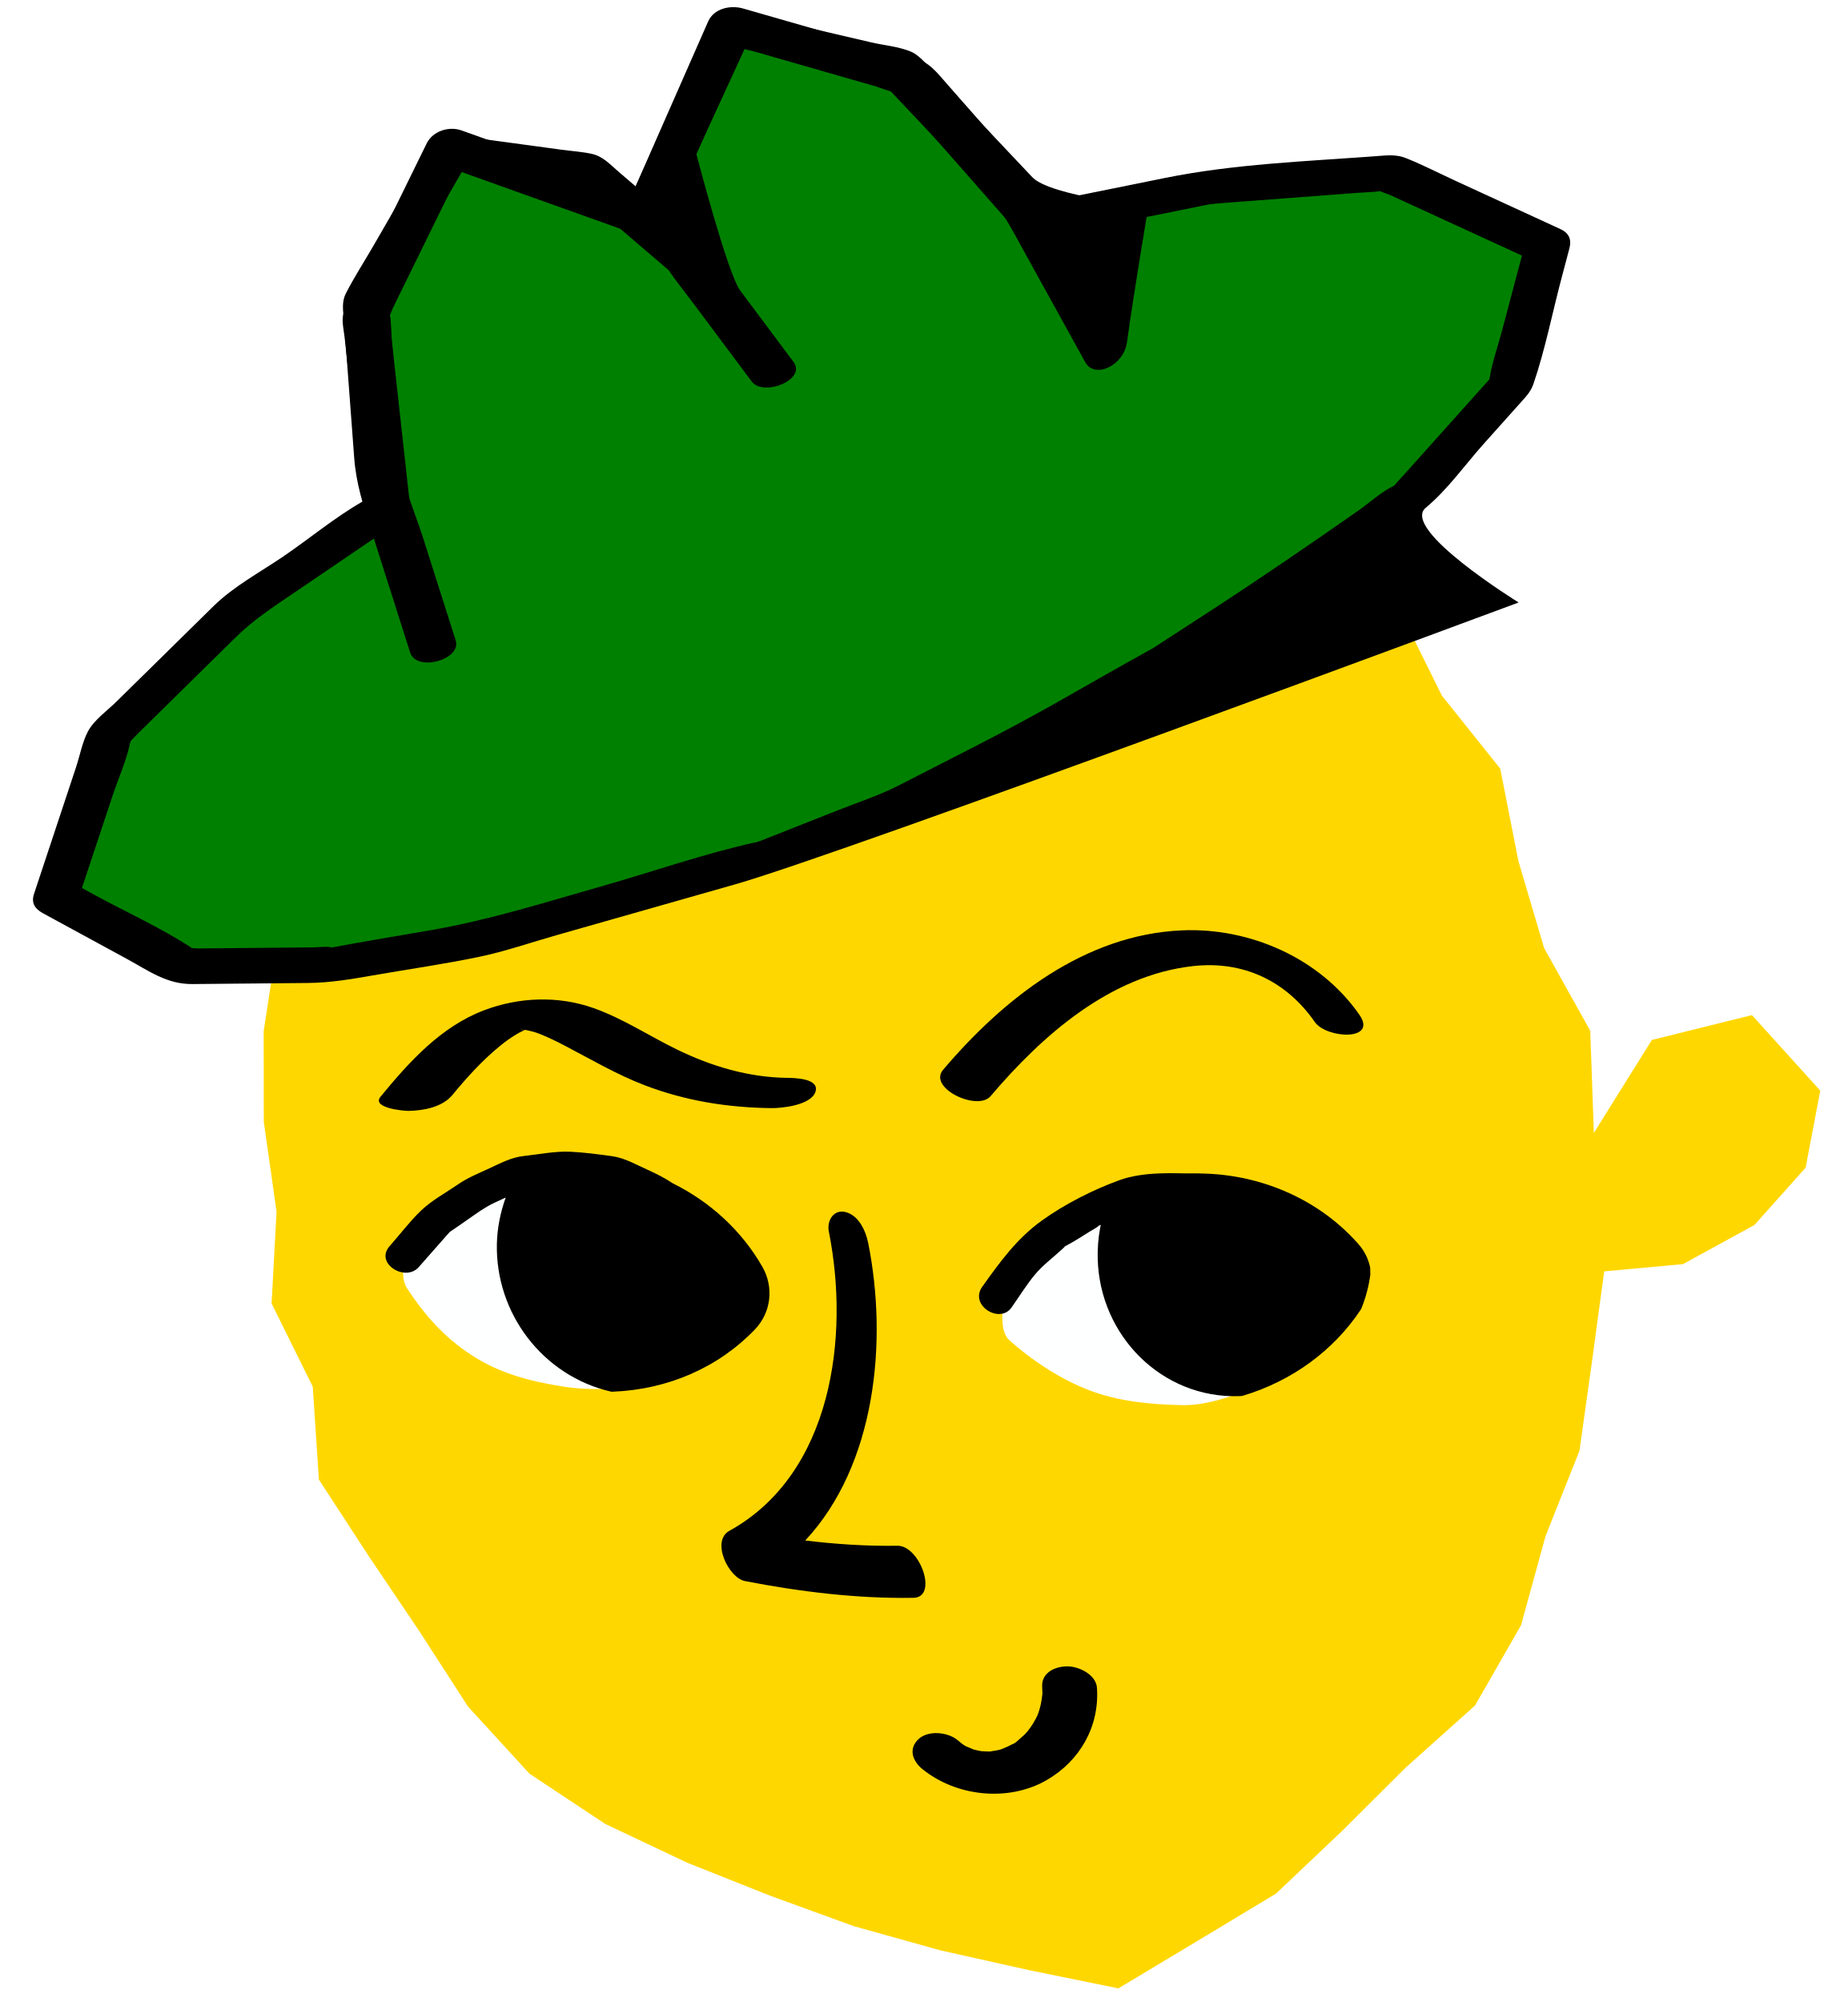
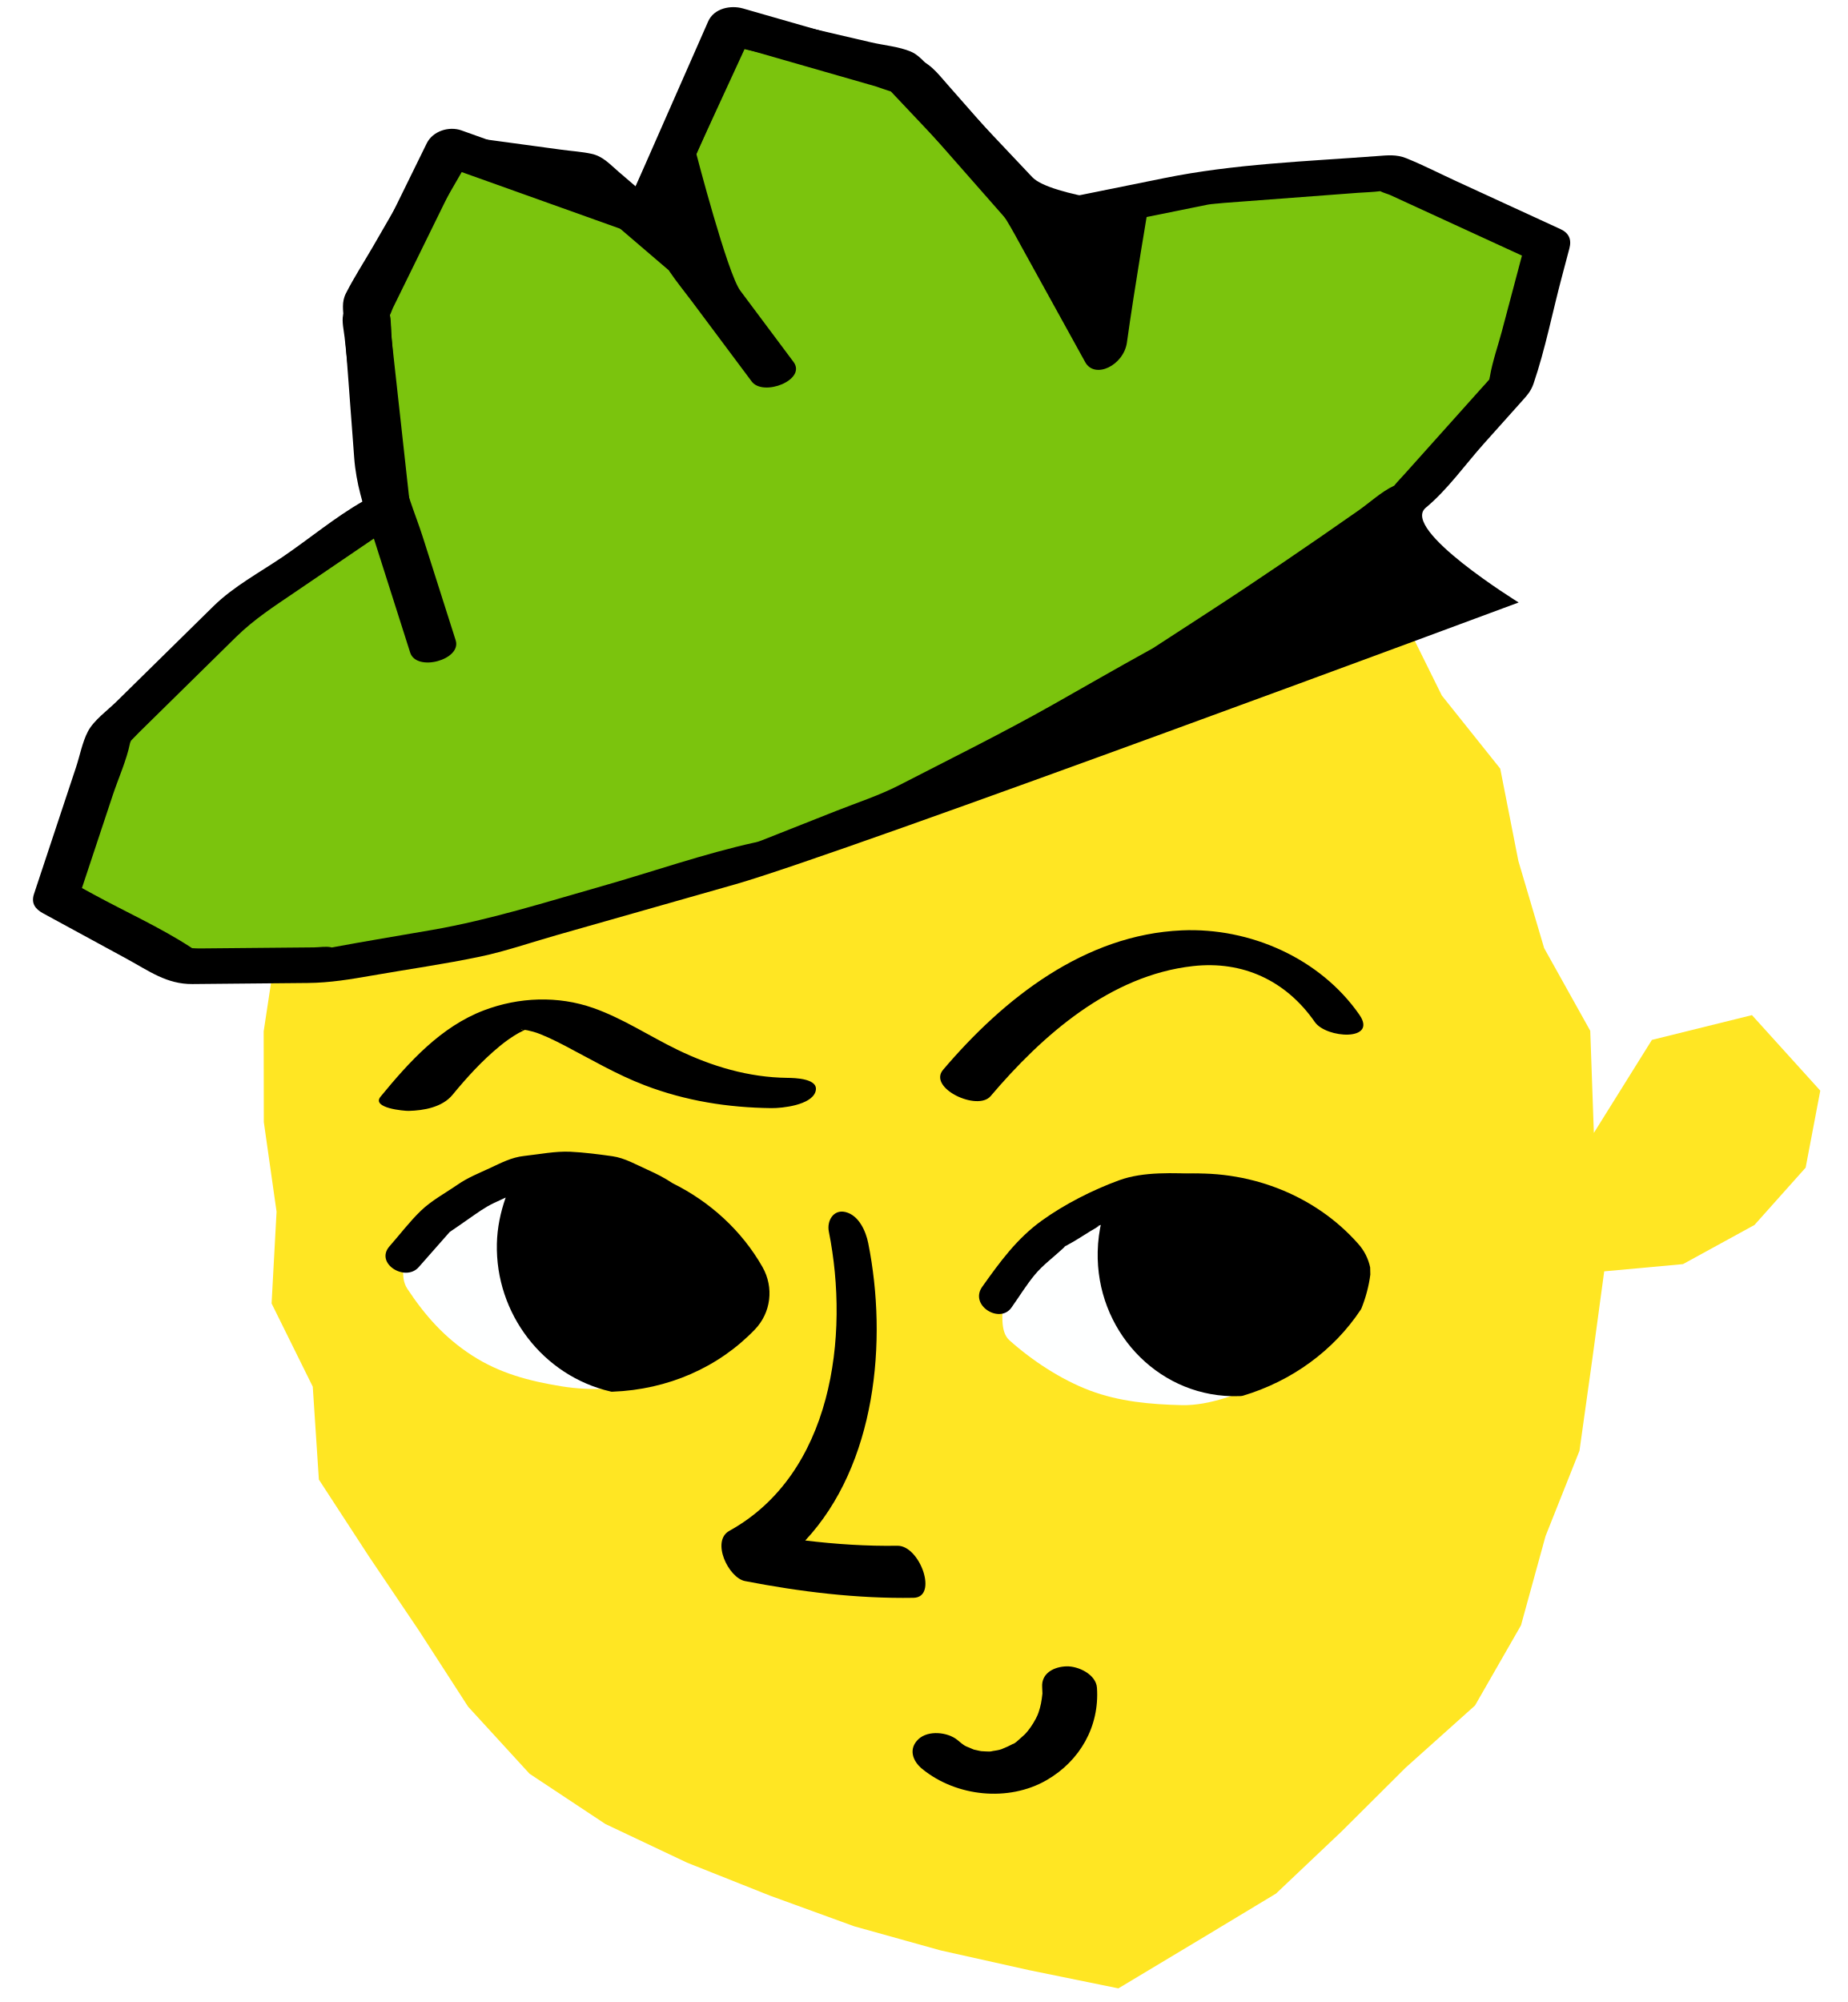
<svg xmlns="http://www.w3.org/2000/svg" height="130" viewBox="0 0 120 130" width="120">
  <g fill="none" fill-rule="evenodd">
-     <path d="m61.304 19.727-5.998.043-5.336 2.814-5.438 2.093-4.639 3.566-5.39 2.748-4.291 4.154-3.631 4.735-3.223 5.004-3.262 4.989-2.244 5.528-1.558 5.75-.884 5.82.009 5.888.828 5.822-.323 5.959 2.674 5.404.397 6.032 3.249 4.988 3.257 4.83 3.184 4.927 3.992 4.358 4.925 3.263 5.305 2.51 5.401 2.148 5.458 1.986 5.612 1.565 5.736 1.28 5.804 1.184 5.187-3.111 5.048-3.043 4.273-4.048 4.144-4.127 4.508-4.038 2.987-5.208 1.595-5.796 2.203-5.538.827-5.902.779-5.749 5.116-.469 4.641-2.541 3.325-3.724.951-5-4.438-4.904-6.497 1.609-3.77 6.04-.234-6.631-2.995-5.37-1.674-5.662-1.177-5.991-3.793-4.748-2.65-5.355-3.172-5.043-4.589-3.857-3.956-4.416-5.124-2.964-5.434-2.169z" fill="gold" transform="translate(1.714)" />
+     <path d="m61.304 19.727-5.998.043-5.336 2.814-5.438 2.093-4.639 3.566-5.39 2.748-4.291 4.154-3.631 4.735-3.223 5.004-3.262 4.989-2.244 5.528-1.558 5.75-.884 5.82.009 5.888.828 5.822-.323 5.959 2.674 5.404.397 6.032 3.249 4.988 3.257 4.83 3.184 4.927 3.992 4.358 4.925 3.263 5.305 2.51 5.401 2.148 5.458 1.986 5.612 1.565 5.736 1.28 5.804 1.184 5.187-3.111 5.048-3.043 4.273-4.048 4.144-4.127 4.508-4.038 2.987-5.208 1.595-5.796 2.203-5.538.827-5.902.779-5.749 5.116-.469 4.641-2.541 3.325-3.724.951-5-4.438-4.904-6.497 1.609-3.77 6.04-.234-6.631-2.995-5.37-1.674-5.662-1.177-5.991-3.793-4.748-2.65-5.355-3.172-5.043-4.589-3.857-3.956-4.416-5.124-2.964-5.434-2.169z" fill="#ffe623" transform="translate(1.714)" />
    <g transform="translate(1.714 .186)">
      <path d="m86.57 65.707c-2.55-3.67-7.107-5.672-11.524-5.48-6.325.276-11.571 4.415-15.513 9.055-1.003 1.182 2.233 2.714 3.087 1.71 3.363-3.96 7.767-7.846 13.145-8.445 3.247-.362 6.047.952 7.909 3.63.745 1.075 4.102 1.266 2.895-.47m-30.003 34.48c-1.991.034-3.995-.102-5.984-.34 4.59-4.92 5.363-12.943 4.091-19.304-.157-.786-.608-1.811-1.478-2.025-.78-.191-1.222.568-1.08 1.275 1.358 6.795.225 15.725-6.462 19.426-1.205.667-.053 3.055 1.016 3.262 3.577.694 7.286 1.149 10.939 1.087 1.63-.027.42-3.405-1.042-3.381m-24.314-33.515-.074.007c.447.081-.384-.036.074-.007m17.164 3.133c-2.51-.03-4.899-.742-7.143-1.83-1.825-.886-3.537-2.032-5.46-2.708-2.294-.806-4.823-.71-7.094.152-2.8 1.062-4.866 3.353-6.719 5.608-.613.747 1.555.929 1.822.923.99-.022 2.193-.24 2.852-1.042.927-1.127 1.92-2.22 3.05-3.149.397-.329.801-.615 1.249-.87-.004.002.395-.194.354-.18l.048-.02.175.03c.123.028.245.055.367.09.539.15 1.355.544 2.034.898 1.723.9 3.393 1.888 5.216 2.583 2.652 1.012 5.384 1.447 8.218 1.48.726.008 2.554-.2 2.852-1.042.317-.894-1.365-.918-1.821-.923m18.14 38.213c-.803.02-1.65.434-1.588 1.351.008.118.012.234.015.352l.003.051-.005.045c-.023.209-.048.414-.091.62-.042.201-.097.4-.163.594-.02.06-.048.127-.063.162-.033.072-.067.145-.105.216-.102.197-.218.386-.345.567-.053.077-.108.15-.165.222-.02.026-.152.172-.168.195-.03.028-.057.056-.066.065-.08.077-.162.151-.247.222-.147.126-.35.344-.536.4.048-.03.095-.06.143-.088-.064.037-.13.074-.195.109-.083.044-.168.087-.254.126-.103.047-.207.093-.313.133-.038.015-.056.024-.077.034-.176.068-.413.097-.581.123-.02.004-.046.01-.072.018-.117.027-.276.007-.388.007-.092-.002-.182-.01-.274-.015-.041-.008-.083-.013-.124-.022-.11-.021-.217-.052-.326-.073l-.034-.006-.011-.005c-.122-.05-.243-.097-.363-.153-.021-.01-.059-.024-.098-.039-.213-.088-.431-.291-.604-.432-.634-.515-1.89-.642-2.52-.057-.672.625-.397 1.425.24 1.942 2.21 1.798 5.596 2.16 8.085.72 2.158-1.25 3.43-3.48 3.261-5.989-.059-.87-1.208-1.414-1.97-1.395" fill="#000" />
      <path d="m86.257 82.443c-.043-.408.007-1.026-.178-1.407-.204-.42-.81-.798-1.139-1.103-.396-.368-.783-.803-1.217-1.128-.84-.628-2.063-1.122-3.046-1.48-.968-.355-2.138-.728-3.156-.866-1.059-.143-2.22.002-3.29.01-.998.185-2.04.302-3.022.56-.968.255-1.973.733-2.877 1.163-1.781.85-3.07 2.172-4.29 3.664-.225.276-.612.607-.709.965-.108.403.04 1.029.059 1.432.036.798-.19 2.015.446 2.588 1.47 1.318 3.367 2.564 5.22 3.263 1.917.724 3.95.906 5.977.953 1.827.043 3.755-.765 5.424-1.447 1.74-.71 3.291-1.837 4.566-3.217.554-.601 1.486-1.221 1.433-2.087-.039-.621-.134-1.244-.2-1.863" fill="#feffff" />
      <path d="m85.384 81.207c-2.565-2.51-5.389-5.053-9.174-5.168-1.684-.05-3.657-.168-5.264.423-1.707.627-3.508 1.54-4.988 2.602-1.634 1.173-2.736 2.697-3.883 4.309-.853 1.197 1.131 2.429 1.896 1.354.507-.712.975-1.487 1.536-2.157.517-.618 1.203-1.121 1.792-1.67.1-.093.197-.196.304-.278-.407.313-.07.074.042.016.498-.26.97-.585 1.45-.876.174-.104.355-.202.522-.315.334-.227-.284.119-.01-.014.47-.23.958-.43 1.436-.643.214-.095.45-.178.655-.294.121-.067.612-.23.048-.09.435-.107.913-.118 1.356-.176.73-.094 1.396-.177 2.129-.155l1.656.05c.128.004.324.044.45.014-.45.11-.793-.226-.262.022.483.225 1.019.375 1.518.559.208.077.415.17.627.231.366.107.133.044.052-.01.443.29.87.602 1.307.902.227.159.453.32.684.473.168.112.493.346.14.052.734.612 1.387 1.357 2.07 2.025.444.434 1.129.611 1.685.263.473-.296.662-1.023.226-1.45" fill="#000" />
      <path d="m47.652 82.275c-.1-.455-.692-.95-.967-1.287-.363-.443-.704-.94-1.105-1.35-.715-.728-1.658-1.5-2.515-2.05-1.895-1.215-3.977-1.677-6.128-2.18-.104-.024-.193-.02-.273-.004-2.026.025-3.941.071-5.932.538-1.853.434-3.58 1.736-5.107 2.82-.305.215-.7.402-.836.763-.133.354-.087.895-.123 1.265-.086.882-.435 1.94.071 2.707 1.159 1.752 2.418 3.174 4.2 4.329 1.806 1.17 3.723 1.667 5.81 2.007 1.963.32 3.796.173 5.726-.186 1.744-.324 3.521-1.043 4.87-2.201.657-.564 1.65-1.086 1.817-1.973.119-.626.203-1.261.304-1.891.058-.358.269-.935.188-1.307" fill="#feffff" />
      <path d="m47.802 82.083c-1.339-2.35-3.394-4.228-5.833-5.436-.51-.337-1.016-.602-1.609-.865-.747-.333-1.495-.775-2.311-.89-.891-.124-1.819-.247-2.719-.29-.988-.046-2.017.168-2.998.273-.833.089-1.51.457-2.266.806-.704.326-1.411.609-2.049 1.05-.79.546-1.711 1.039-2.405 1.71-.727.702-1.358 1.539-2.028 2.299-.976 1.108 1.022 2.346 1.895 1.356l1.723-1.955c.097-.109.195-.216.289-.327.41-.273.81-.56 1.215-.84.556-.384 1.074-.772 1.686-1.056l.735-.341c-.34.962-.548 1.97-.572 2.992-.105 4.55 3.002 8.59 7.389 9.604l.062.014.065-.003c3.584-.137 6.864-1.569 9.234-4.033 1.057-1.098 1.256-2.733.497-4.068m39.467.029c-.121-.573-.388-1.1-.777-1.531-2.824-3.2-7.178-4.89-11.65-4.518-1.403.108-2.777.42-4.083.926l-.176.068-.083.17c-.582 1.195-.893 2.492-.925 3.856-.118 5.064 3.778 9.277 8.684 9.391.059.002.118.002.175.002.15 0 .295-.004.44-.008l.123-.02c3.183-.95 5.903-2.936 7.662-5.593l.046-.087c.287-.718.48-1.452.575-2.187l-.011-.47z" fill="#000" />
    </g>
-     <path d="m65.266 13.91-8.269-9.403-11.727-3.371-5.495 12.487-12.784-4.568-5.388 10.981 1.38 12.527-.251.122-9.53 6.478-8.211 8.076-3.5 10.551 8.263 4.497 9.658-.088 9.505-1.661 9.279-2.644 9.299-2.643 8.998-3.559 8.6-4.428 8.404-4.745 8.084-5.248 7.921-5.539 6.447-7.2 2.407-9.073-10.237-4.704-11.576.87z" fill="green" transform="translate(2.143 .464)" />
+     <path d="m65.266 13.91-8.269-9.403-11.727-3.371-5.495 12.487-12.784-4.568-5.388 10.981 1.38 12.527-.251.122-9.53 6.478-8.211 8.076-3.5 10.551 8.263 4.497 9.658-.088 9.505-1.661 9.279-2.644 9.299-2.643 8.998-3.559 8.6-4.428 8.404-4.745 8.084-5.248 7.921-5.539 6.447-7.2 2.407-9.073-10.237-4.704-11.576.87z" fill="#7bc40d" transform="translate(2.143 .464)" />
    <path d="m95.41 20.99c-.262.985-.62 1.99-.794 2.995-.017.092-.03.151-.04.193-.164.193-.338.377-.506.565l-4.967 5.546c-.234.262-.485.515-.706.789-.013.005-.018.005-.035.013-.804.383-1.564 1.094-2.291 1.602-3.256 2.278-6.517 4.506-9.85 6.669l-3 1.948-.504.327-.244.135c-2.098 1.155-4.172 2.356-6.258 3.533-3.257 1.838-6.612 3.493-9.936 5.205-1.319.68-2.757 1.145-4.135 1.69l-3.689 1.46c-.384.152-.769.303-1.153.456-.074.03-.142.053-.203.071l.07-.015-.09.021c-.13.041-.212.056-.191.047-3.329.736-6.61 1.89-9.887 2.824-3.68 1.047-7.298 2.197-11.065 2.855-2.178.38-4.361.735-6.534 1.142-.017-.006-.025-.01-.052-.016-.331-.07-.766.007-1.104.01l-3.932.036-3.509.032c-.14.002-.307-.012-.472-.018-.032-.02-.054-.034-.095-.062-1.974-1.283-4.201-2.286-6.27-3.412l-.79-.43 1.997-6.017c.366-1.106.898-2.263 1.13-3.407.003-.017.032-.08.059-.146.18-.179.355-.37.525-.538 2.097-2.061 4.192-4.123 6.288-6.185 1.177-1.158 2.47-1.99 3.843-2.922l4.454-3.028 1.644-1.117c.146-.099.29-.205.44-.299-.023.019-.014.02.1-.034.546-.264.87-.742.805-1.34l-1.182-10.71c-.038-.347-.002-1.013-.106-1.453.077-.145.14-.35.19-.453l2.747-5.598 1.613-3.286c3.738 1.334 7.474 2.67 11.211 4.006.788.28 1.904-.029 2.263-.844 1.637-3.72 3.275-7.44 4.911-11.161l8.65 2.485c.084.025.816.296 1.18.38-.203-.147-.392-.538-.11-.15.039.053.086.103.13.154.093.02.165.03.181.013-.047.05-.108.037-.17.001.131.153.272.302.404.451l4.242 4.824c1.092 1.243 2.184 2.486 3.278 3.728.325.523 1.118.555 1.662.443 2.332-.471 4.664-.944 6.995-1.416l3.742-.758c.314-.064.882-.041.165-.046.298.002.605-.045.9-.067l8.695-.655c.477-.035.966-.044 1.44-.106.205.107.539.2.653.253.607.279 1.213.559 1.82.837l6.731 3.093-1.289 4.857m3.785-6.58-6.698-3.08c-1.098-.503-2.187-1.067-3.307-1.518-.643-.26-1.216-.193-1.888-.142-4.637.349-9.267.505-13.827 1.43l-7.42 1.502-6.658-7.572c-.714-.812-1.182-1.465-2.237-1.768l-5.918-1.702-5.131-1.474c-.807-.232-1.888-.01-2.263.843l-4.867 11.06-11.15-3.984c-.815-.291-1.869.04-2.262.843l-4.857 9.896c-.188.386-.481.807-.57 1.234-.093.44.045 1.01.094 1.453l.704 6.387c.157 1.426.315 2.853.471 4.28-1.8 1.03-3.488 2.438-5.173 3.584-1.503 1.021-3.212 1.934-4.513 3.213l-6.309 6.205c-.573.564-1.469 1.207-1.848 1.932-.362.69-.526 1.582-.77 2.318l-2.731 8.232c-.2.603.071.978.585 1.258l5.44 2.96c1.452.791 2.597 1.65 4.267 1.636l7.48-.07c1.457-.012 2.783-.24 4.22-.49 2.31-.404 4.648-.733 6.944-1.214 1.675-.35 3.324-.924 4.969-1.392 3.872-1.103 7.746-2.205 11.62-3.306 7.07-2.01 50.893-18.306 50.893-18.306s-7.715-4.757-6.03-6.154c1.408-1.166 2.562-2.808 3.778-4.166l2.443-2.73c.345-.384.609-.67.775-1.159.76-2.228 1.222-4.607 1.826-6.882l.503-1.9c.155-.583-.029-1.002-.585-1.257" fill="#000" transform="translate(2.143 .464)" />
    <path d="m55.96 5.538c-.008 0-.013-.002-.021-.004.011.008.021.012.033.018l-.013-.014m-8.879 48.655c.006 0 .013-.004.019-.006-.129.029-.196.047-.21.053.063-.014.127-.032.19-.047" fill="#000" transform="translate(2.143 .464)" />
    <path d="m35.035 11.533c.176.015.125.016 0 0m36.01 10.23c.494-3.55 1.397-8.84 1.397-8.84s-6.366-.633-7.548-1.886l-6.14-6.502c-.496-.525-1.057-1.357-1.744-1.648-.776-.326-1.76-.41-2.576-.6l-8.213-1.915c-.767-.179-1.893.006-2.268.822l-4.811 10.446-1.097-.939c-.57-.486-1.02-1.014-1.766-1.176-.632-.139-1.306-.178-1.947-.266l-6.676-.907c-.705-.095-1.572.26-1.932.884l-3.634 6.292c-.588 1.017-1.241 2.018-1.772 3.066-.283.558-.176 1.093-.13 1.707l.672 8.962c.128 1.692.58 3.054 1.101 4.69l2.533 7.955c.407 1.281 3.358.47 2.957-.791l-2.136-6.708c-.513-1.614-1.299-3.297-1.427-5l-.65-8.654-.124-1.644-.008-.117c.318-.352 1.172-2.116 1.273-2.29l3.542-6.13c1.407.192 2.816.382 4.223.573.853.117 1.715.273 2.573.352.142.152.5.391.566.448l5.243 4.486c.256.22.516.435.768.657v.001c.006.012.018.034.04.066.454.67.974 1.305 1.458 1.951 1.293 1.733 2.588 3.466 3.882 5.198.754 1.01 3.585-.105 2.716-1.269l-3.458-4.629c-.832-1.115-2.853-8.885-2.853-8.885l3.132-6.798 5.265 1.227c1.132.265 2.329.686 3.486.814l.043.01c.188.238.493.47.67.657 2.024 2.146 4.05 4.29 6.076 6.436 1.143 1.21 1.79 2.5 2.603 3.972l3.98 7.21c.62 1.123 2.501.222 2.712-1.287" fill="#000" transform="translate(2.143 .464)" />
  </g>
</svg>
